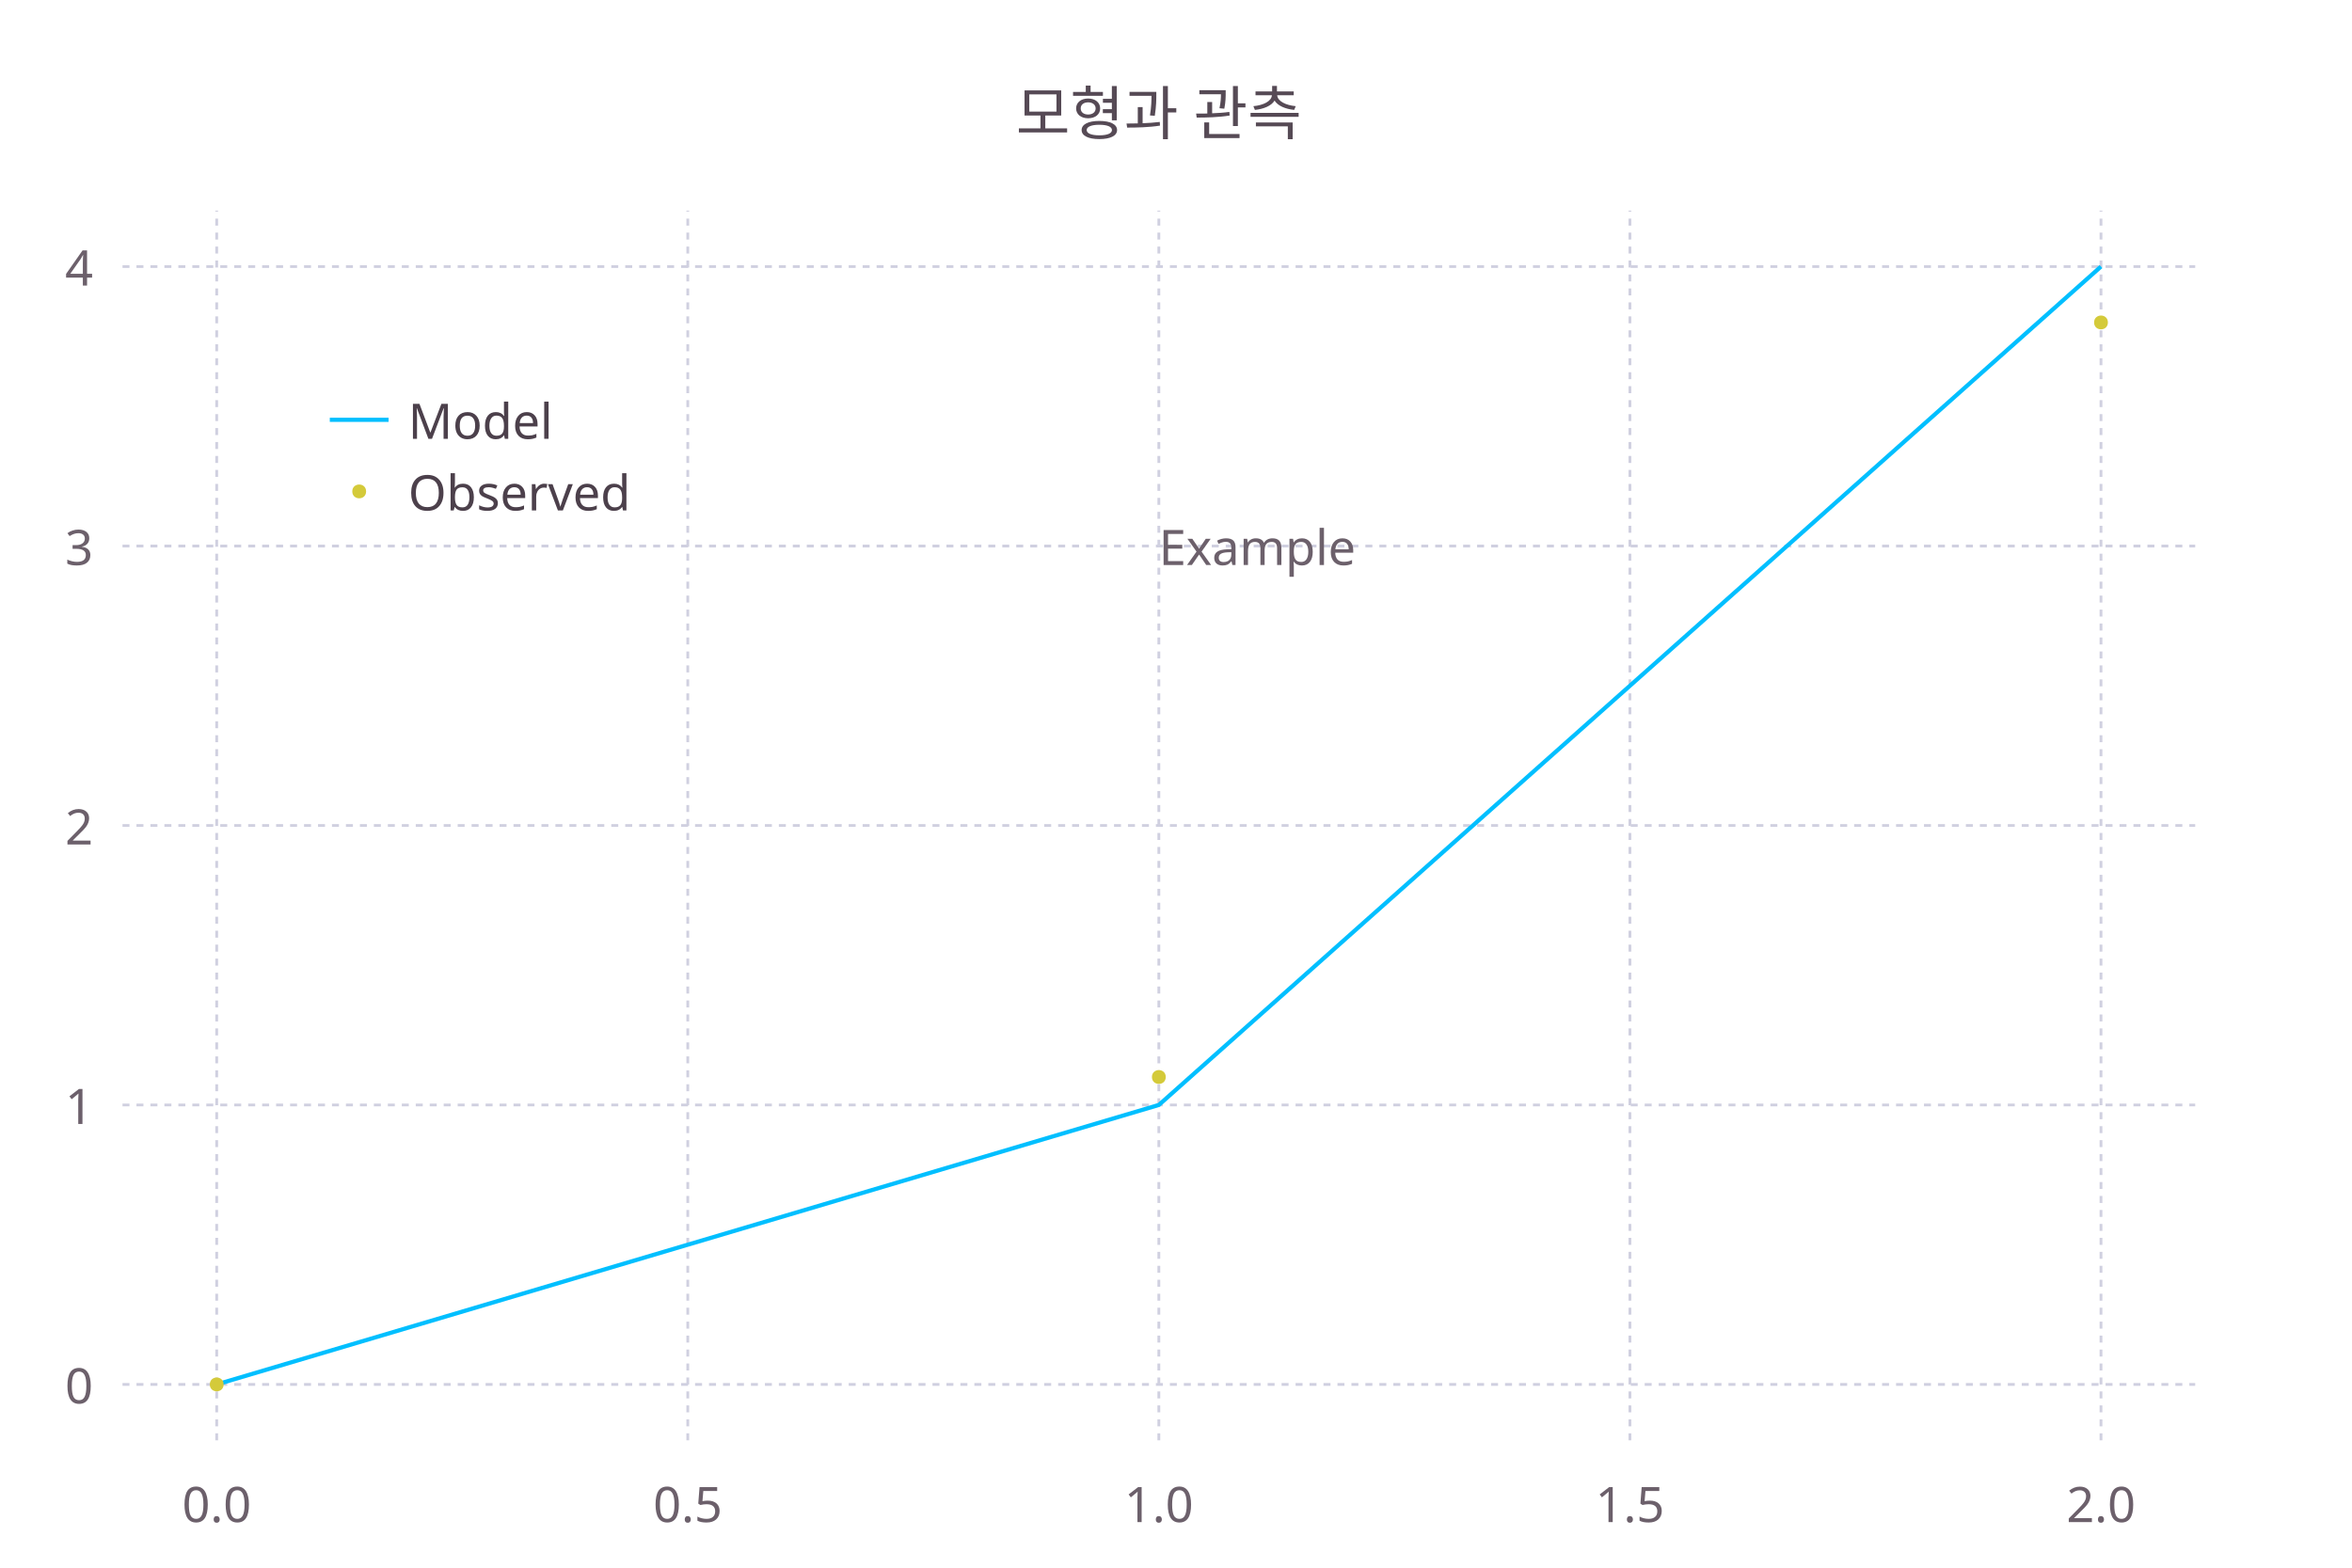
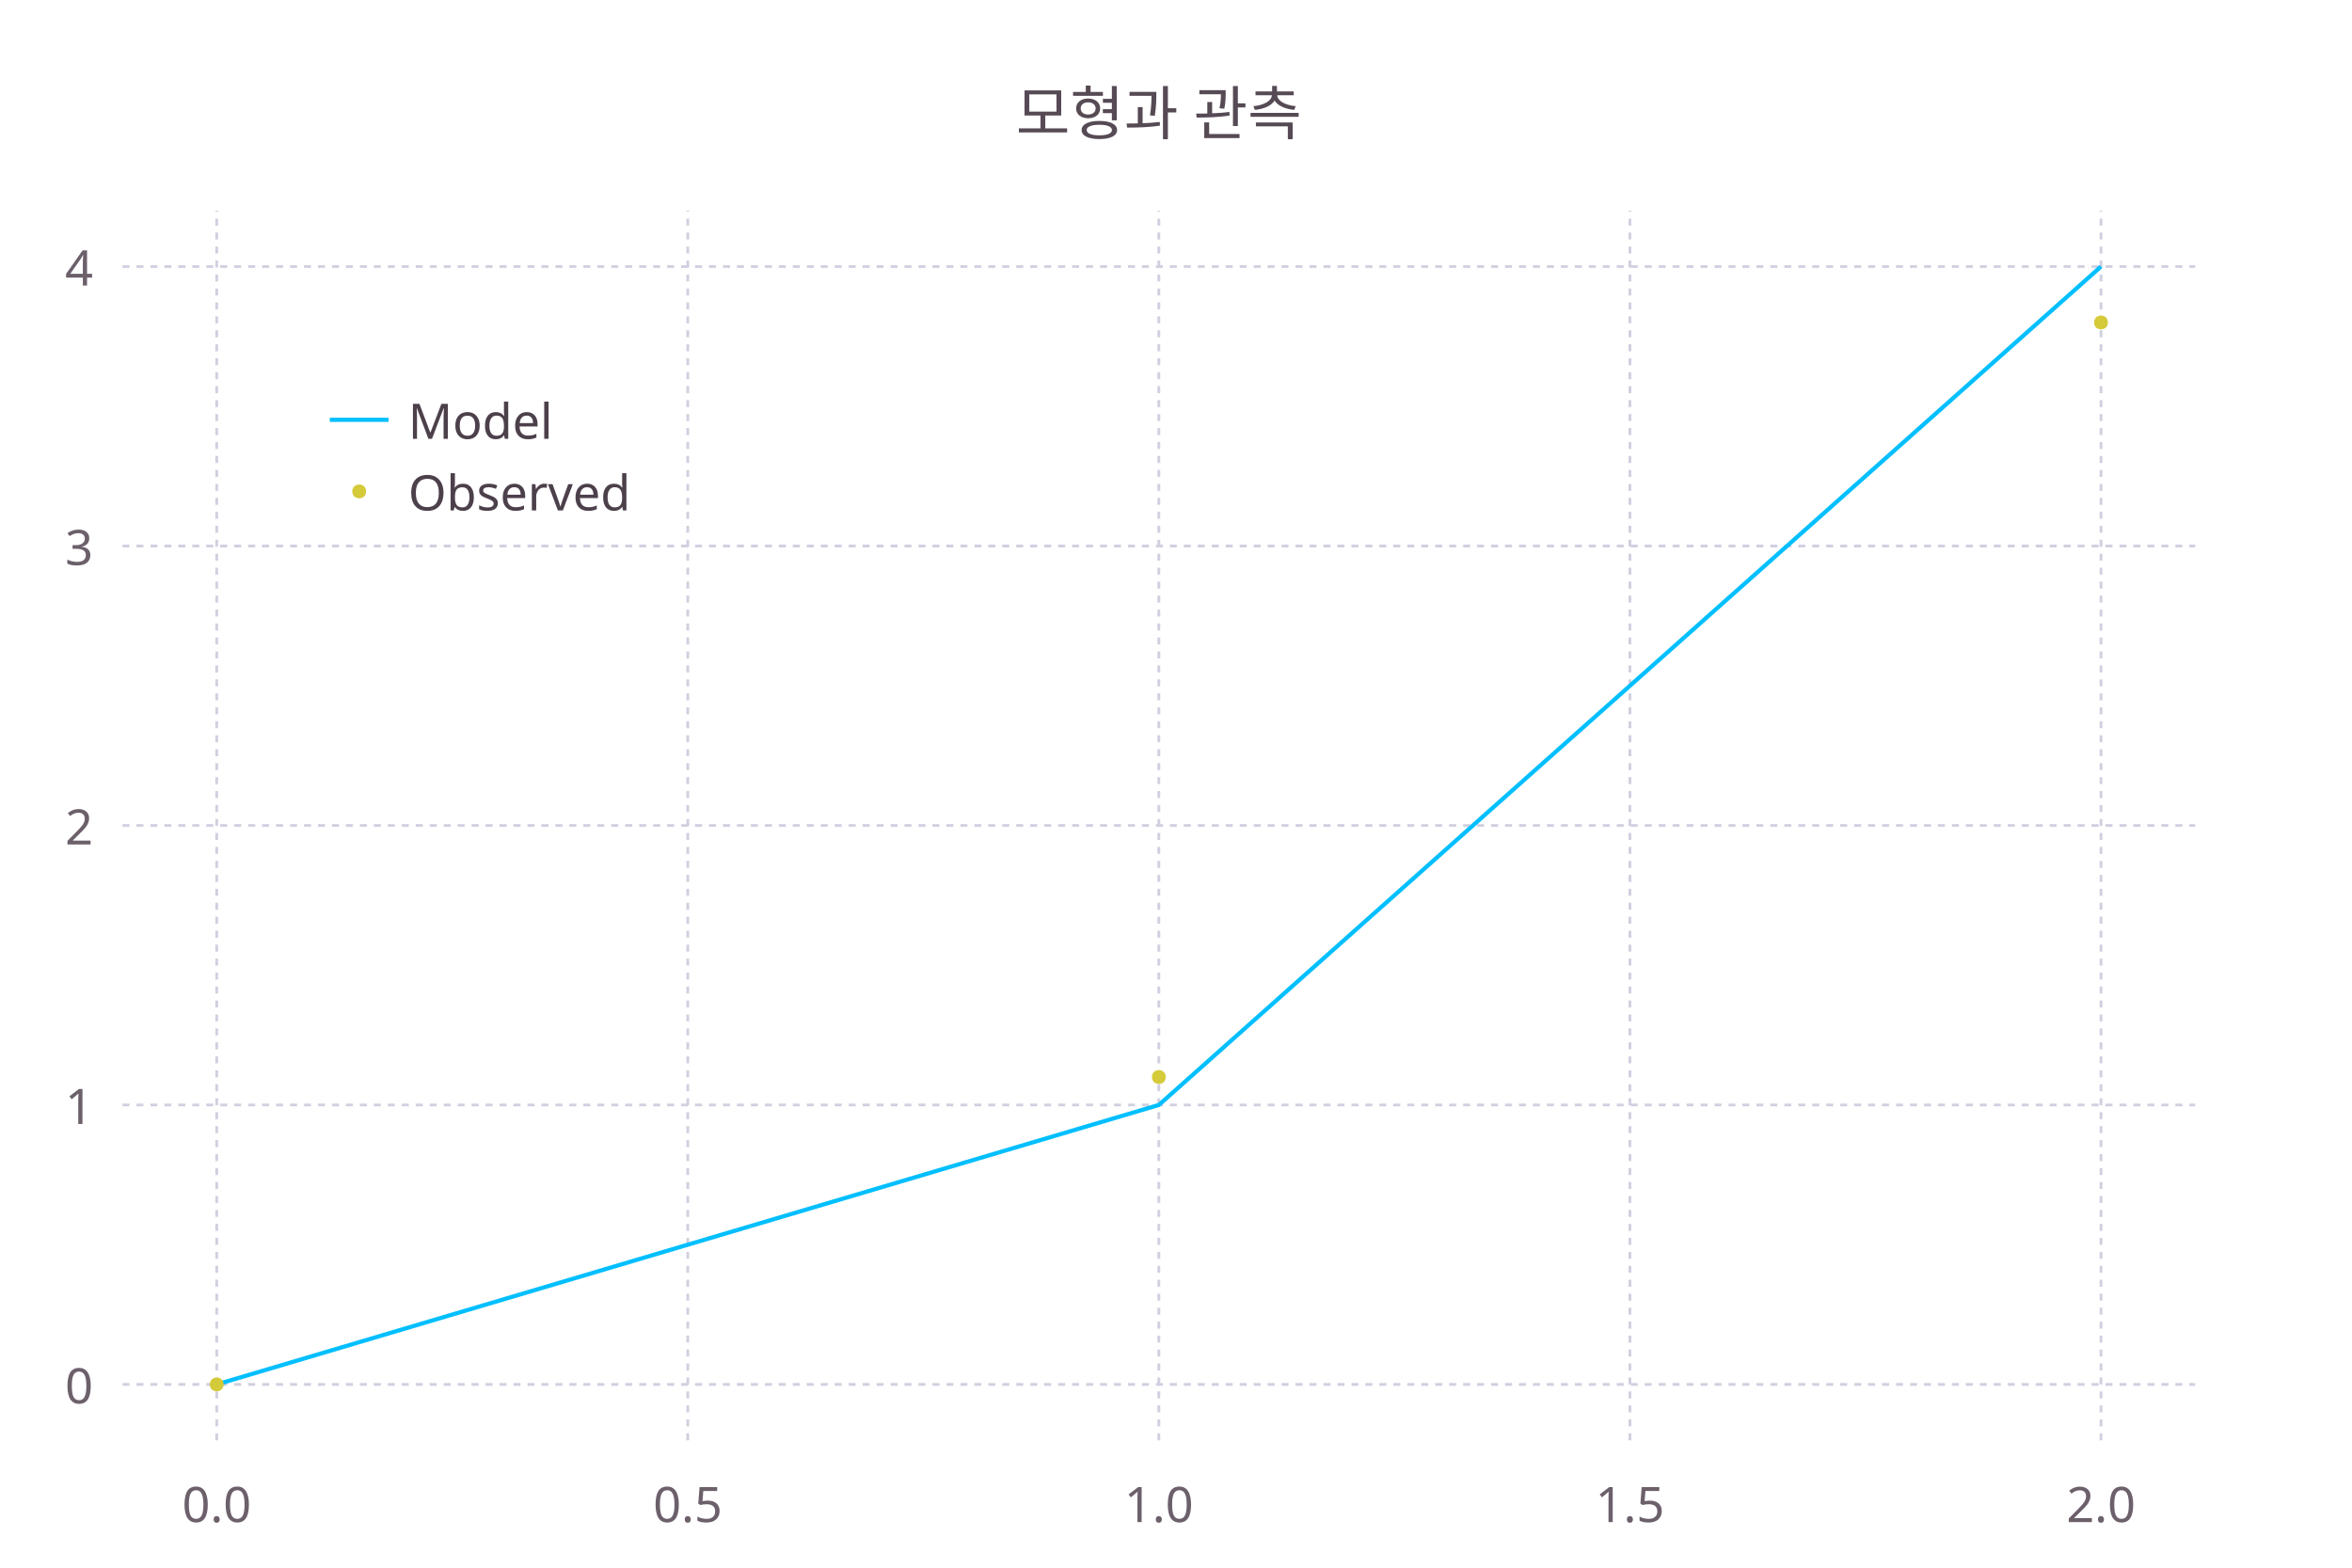
<svg xmlns="http://www.w3.org/2000/svg" xmlns:xlink="http://www.w3.org/1999/xlink" width="480" height="320" viewBox="0 0 480 320">
  <defs>
    <g>
-       <g id="glyph-0-0-c5d36ac5">
+       <g id="glyph-0-0-af7942a4">
        <path d="M 5.234 -3.578 C 5.234 -2.336 5.035 -1.414 4.641 -0.812 C 4.242 -0.207 3.648 0.094 2.859 0.094 C 2.078 0.094 1.484 -0.211 1.078 -0.828 C 0.68 -1.453 0.484 -2.367 0.484 -3.578 C 0.484 -4.816 0.676 -5.738 1.062 -6.344 C 1.445 -6.945 2.047 -7.25 2.859 -7.25 C 3.629 -7.25 4.219 -6.938 4.625 -6.312 C 5.031 -5.688 5.234 -4.773 5.234 -3.578 Z M 1.375 -3.578 C 1.375 -2.547 1.488 -1.801 1.719 -1.344 C 1.957 -0.883 2.336 -0.656 2.859 -0.656 C 3.379 -0.656 3.754 -0.891 3.984 -1.359 C 4.223 -1.828 4.344 -2.566 4.344 -3.578 C 4.344 -4.578 4.223 -5.312 3.984 -5.781 C 3.754 -6.258 3.379 -6.5 2.859 -6.5 C 2.336 -6.5 1.957 -6.266 1.719 -5.797 C 1.488 -5.336 1.375 -4.598 1.375 -3.578 Z M 1.375 -3.578 " />
      </g>
-       <g id="glyph-0-1-c5d36ac5">
+       <g id="glyph-0-1-af7942a4">
        <path d="M 0.719 -0.547 C 0.719 -0.754 0.77 -0.914 0.875 -1.031 C 0.977 -1.156 1.129 -1.219 1.328 -1.219 C 1.523 -1.219 1.676 -1.156 1.781 -1.031 C 1.895 -0.914 1.953 -0.754 1.953 -0.547 C 1.953 -0.328 1.895 -0.156 1.781 -0.031 C 1.676 0.082 1.523 0.141 1.328 0.141 C 1.141 0.141 0.988 0.082 0.875 -0.031 C 0.77 -0.156 0.719 -0.328 0.719 -0.547 Z M 0.719 -0.547 " />
      </g>
-       <g id="glyph-0-2-c5d36ac5">
+       <g id="glyph-0-2-af7942a4">
        <path d="M 2.75 -4.375 C 3.5 -4.375 4.086 -4.188 4.516 -3.812 C 4.941 -3.438 5.156 -2.926 5.156 -2.281 C 5.156 -1.539 4.914 -0.957 4.438 -0.531 C 3.969 -0.113 3.316 0.094 2.484 0.094 C 1.68 0.094 1.062 -0.031 0.625 -0.281 L 0.625 -1.125 C 0.863 -0.977 1.148 -0.863 1.484 -0.781 C 1.828 -0.695 2.16 -0.656 2.484 -0.656 C 3.047 -0.656 3.477 -0.785 3.781 -1.047 C 4.094 -1.316 4.25 -1.695 4.25 -2.188 C 4.25 -3.156 3.656 -3.641 2.469 -3.641 C 2.082 -3.641 1.672 -3.586 1.234 -3.484 L 0.797 -3.766 L 1.062 -7.141 L 4.656 -7.141 L 4.656 -6.344 L 1.828 -6.344 L 1.656 -4.266 C 2.031 -4.336 2.395 -4.375 2.75 -4.375 Z M 2.75 -4.375 " />
      </g>
-       <g id="glyph-0-3-c5d36ac5">
+       <g id="glyph-0-3-af7942a4">
        <path d="M 3.547 0 L 2.688 0 L 2.688 -4.984 C 2.688 -5.43 2.703 -5.844 2.734 -6.219 C 2.641 -6.125 2.539 -6.035 2.438 -5.953 C 2.102 -5.672 1.738 -5.367 1.344 -5.047 L 0.891 -5.641 L 2.828 -7.141 L 3.547 -7.141 Z M 3.547 0 " />
      </g>
-       <g id="glyph-0-4-c5d36ac5">
+       <g id="glyph-0-4-af7942a4">
        <path d="M 5.203 0 L 0.484 0 L 0.484 -0.734 L 2.344 -2.625 C 2.906 -3.195 3.273 -3.602 3.453 -3.844 C 3.641 -4.082 3.781 -4.316 3.875 -4.547 C 3.969 -4.773 4.016 -5.02 4.016 -5.281 C 4.016 -5.664 3.898 -5.961 3.672 -6.172 C 3.441 -6.379 3.133 -6.484 2.75 -6.484 C 2.457 -6.484 2.18 -6.438 1.922 -6.344 C 1.66 -6.25 1.363 -6.07 1.031 -5.812 L 0.562 -6.406 C 1.227 -6.957 1.957 -7.234 2.75 -7.234 C 3.414 -7.234 3.941 -7.062 4.328 -6.719 C 4.711 -6.383 4.906 -5.926 4.906 -5.344 C 4.906 -5.031 4.848 -4.727 4.734 -4.438 C 4.629 -4.145 4.461 -3.848 4.234 -3.547 C 4.004 -3.242 3.617 -2.832 3.078 -2.312 L 1.594 -0.844 L 1.594 -0.797 L 5.203 -0.797 Z M 5.203 0 " />
      </g>
-       <g id="glyph-0-5-c5d36ac5">
+       <g id="glyph-0-5-af7942a4">
        <path d="M 4.938 -5.469 C 4.938 -5.008 4.805 -4.633 4.547 -4.344 C 4.297 -4.051 3.93 -3.859 3.453 -3.766 L 3.453 -3.719 C 4.023 -3.645 4.453 -3.461 4.734 -3.172 C 5.016 -2.879 5.156 -2.5 5.156 -2.031 C 5.156 -1.352 4.914 -0.828 4.438 -0.453 C 3.969 -0.086 3.289 0.094 2.406 0.094 C 2.031 0.094 1.68 0.066 1.359 0.016 C 1.047 -0.035 0.742 -0.133 0.453 -0.281 L 0.453 -1.109 C 0.754 -0.961 1.078 -0.848 1.422 -0.766 C 1.766 -0.68 2.098 -0.641 2.422 -0.641 C 3.629 -0.641 4.234 -1.109 4.234 -2.047 C 4.234 -2.891 3.566 -3.312 2.234 -3.312 L 1.531 -3.312 L 1.531 -4.062 L 2.234 -4.062 C 2.797 -4.062 3.234 -4.18 3.547 -4.422 C 3.867 -4.66 4.031 -4.988 4.031 -5.406 C 4.031 -5.75 3.914 -6.016 3.688 -6.203 C 3.457 -6.398 3.141 -6.5 2.734 -6.5 C 2.41 -6.5 2.113 -6.453 1.844 -6.359 C 1.582 -6.273 1.273 -6.125 0.922 -5.906 L 0.484 -6.5 C 0.773 -6.727 1.113 -6.906 1.5 -7.031 C 1.883 -7.164 2.289 -7.234 2.719 -7.234 C 3.414 -7.234 3.957 -7.078 4.344 -6.766 C 4.738 -6.453 4.938 -6.02 4.938 -5.469 Z M 4.938 -5.469 " />
      </g>
-       <g id="glyph-0-6-c5d36ac5">
+       <g id="glyph-0-6-af7942a4">
        <path d="M 5.516 -1.625 L 4.484 -1.625 L 4.484 0 L 3.625 0 L 3.625 -1.625 L 0.203 -1.625 L 0.203 -2.375 L 3.562 -7.172 L 4.484 -7.172 L 4.484 -2.406 L 5.516 -2.406 Z M 3.625 -2.406 L 3.625 -4.656 C 3.625 -5.102 3.645 -5.629 3.688 -6.234 L 3.641 -6.234 C 3.598 -6.148 3.531 -6.023 3.438 -5.859 C 3.352 -5.691 3.273 -5.555 3.203 -5.453 L 1.062 -2.406 Z M 3.625 -2.406 " />
      </g>
-       <g id="glyph-0-7-c5d36ac5">
+       <g id="glyph-0-7-af7942a4">
        <path d="M 4.125 0 L 1.766 -6.266 L 1.734 -6.266 C 1.773 -5.742 1.797 -5.098 1.797 -4.328 L 1.797 0 L 0.969 0 L 0.969 -7.141 L 2.297 -7.141 L 4.5 -1.297 L 4.547 -1.297 L 6.781 -7.141 L 8.094 -7.141 L 8.094 0 L 7.219 0 L 7.219 -4.391 C 7.219 -4.879 7.238 -5.5 7.281 -6.25 L 7.234 -6.25 L 4.859 0 Z M 4.125 0 " />
      </g>
-       <g id="glyph-0-8-c5d36ac5">
+       <g id="glyph-0-8-af7942a4">
        <path d="M 5.516 -2.688 C 5.516 -1.812 5.289 -1.129 4.844 -0.641 C 4.406 -0.148 3.797 0.094 3.016 0.094 C 2.523 0.094 2.094 -0.016 1.719 -0.234 C 1.344 -0.461 1.051 -0.785 0.844 -1.203 C 0.645 -1.629 0.547 -2.125 0.547 -2.688 C 0.547 -3.562 0.766 -4.238 1.203 -4.719 C 1.641 -5.207 2.254 -5.453 3.047 -5.453 C 3.797 -5.453 4.395 -5.203 4.844 -4.703 C 5.289 -4.211 5.516 -3.539 5.516 -2.688 Z M 1.453 -2.688 C 1.453 -2.02 1.582 -1.508 1.844 -1.156 C 2.113 -0.801 2.508 -0.625 3.031 -0.625 C 3.539 -0.625 3.926 -0.801 4.188 -1.156 C 4.457 -1.508 4.594 -2.02 4.594 -2.688 C 4.594 -3.363 4.457 -3.867 4.188 -4.203 C 3.926 -4.547 3.535 -4.719 3.016 -4.719 C 1.973 -4.719 1.453 -4.039 1.453 -2.688 Z M 1.453 -2.688 " />
      </g>
-       <g id="glyph-0-9-c5d36ac5">
+       <g id="glyph-0-9-af7942a4">
        <path d="M 2.75 0.094 C 2.051 0.094 1.508 -0.145 1.125 -0.625 C 0.738 -1.102 0.547 -1.785 0.547 -2.672 C 0.547 -3.547 0.738 -4.227 1.125 -4.719 C 1.508 -5.207 2.055 -5.453 2.766 -5.453 C 3.484 -5.453 4.035 -5.191 4.422 -4.672 L 4.484 -4.672 C 4.473 -4.734 4.457 -4.863 4.438 -5.062 C 4.426 -5.258 4.422 -5.391 4.422 -5.453 L 4.422 -7.594 L 5.297 -7.594 L 5.297 0 L 4.594 0 L 4.453 -0.719 L 4.422 -0.719 C 4.047 -0.176 3.488 0.094 2.75 0.094 Z M 2.891 -0.625 C 3.422 -0.625 3.805 -0.77 4.047 -1.062 C 4.297 -1.352 4.422 -1.832 4.422 -2.5 L 4.422 -2.656 C 4.422 -3.406 4.297 -3.938 4.047 -4.25 C 3.805 -4.57 3.414 -4.734 2.875 -4.734 C 2.426 -4.734 2.078 -4.551 1.828 -4.188 C 1.578 -3.832 1.453 -3.32 1.453 -2.656 C 1.453 -1.988 1.578 -1.484 1.828 -1.141 C 2.078 -0.797 2.43 -0.625 2.891 -0.625 Z M 2.891 -0.625 " />
      </g>
-       <g id="glyph-0-10-c5d36ac5">
+       <g id="glyph-0-10-af7942a4">
        <path d="M 3.125 0.094 C 2.32 0.094 1.691 -0.145 1.234 -0.625 C 0.773 -1.113 0.547 -1.785 0.547 -2.641 C 0.547 -3.504 0.758 -4.188 1.188 -4.688 C 1.613 -5.195 2.191 -5.453 2.922 -5.453 C 3.598 -5.453 4.133 -5.234 4.531 -4.797 C 4.926 -4.367 5.125 -3.785 5.125 -3.047 L 5.125 -2.516 L 1.453 -2.516 C 1.473 -1.898 1.629 -1.438 1.922 -1.125 C 2.211 -0.812 2.629 -0.656 3.172 -0.656 C 3.453 -0.656 3.723 -0.676 3.984 -0.719 C 4.242 -0.77 4.547 -0.867 4.891 -1.016 L 4.891 -0.25 C 4.586 -0.125 4.305 -0.035 4.047 0.016 C 3.785 0.066 3.477 0.094 3.125 0.094 Z M 2.906 -4.734 C 2.488 -4.734 2.156 -4.598 1.906 -4.328 C 1.664 -4.066 1.523 -3.691 1.484 -3.203 L 4.203 -3.203 C 4.203 -3.703 4.086 -4.082 3.859 -4.344 C 3.641 -4.602 3.32 -4.734 2.906 -4.734 Z M 2.906 -4.734 " />
      </g>
-       <g id="glyph-0-11-c5d36ac5">
+       <g id="glyph-0-11-af7942a4">
        <path d="M 1.734 0 L 0.844 0 L 0.844 -7.594 L 1.734 -7.594 Z M 1.734 0 " />
      </g>
-       <g id="glyph-0-12-c5d36ac5">
+       <g id="glyph-0-12-af7942a4">
        <path d="M 7.203 -3.578 C 7.203 -2.43 6.91 -1.531 6.328 -0.875 C 5.754 -0.227 4.945 0.094 3.906 0.094 C 2.852 0.094 2.039 -0.223 1.469 -0.859 C 0.895 -1.504 0.609 -2.414 0.609 -3.594 C 0.609 -4.75 0.895 -5.645 1.469 -6.281 C 2.039 -6.926 2.859 -7.25 3.922 -7.25 C 4.953 -7.25 5.754 -6.922 6.328 -6.266 C 6.91 -5.617 7.203 -4.723 7.203 -3.578 Z M 1.562 -3.578 C 1.562 -2.629 1.758 -1.906 2.156 -1.406 C 2.562 -0.914 3.145 -0.672 3.906 -0.672 C 4.676 -0.672 5.258 -0.914 5.656 -1.406 C 6.051 -1.895 6.25 -2.617 6.25 -3.578 C 6.25 -4.535 6.051 -5.254 5.656 -5.734 C 5.258 -6.211 4.68 -6.453 3.922 -6.453 C 3.148 -6.453 2.562 -6.207 2.156 -5.719 C 1.758 -5.227 1.562 -4.516 1.562 -3.578 Z M 1.562 -3.578 " />
      </g>
-       <g id="glyph-0-13-c5d36ac5">
+       <g id="glyph-0-13-af7942a4">
        <path d="M 3.391 -5.453 C 4.098 -5.453 4.641 -5.207 5.016 -4.719 C 5.398 -4.227 5.594 -3.551 5.594 -2.688 C 5.594 -1.801 5.395 -1.113 5 -0.625 C 4.613 -0.145 4.078 0.094 3.391 0.094 C 3.023 0.094 2.703 0.031 2.422 -0.094 C 2.141 -0.227 1.91 -0.422 1.734 -0.672 L 1.656 -0.672 C 1.562 -0.285 1.504 -0.062 1.484 0 L 0.844 0 L 0.844 -7.594 L 1.734 -7.594 L 1.734 -5.75 C 1.734 -5.383 1.719 -5.02 1.688 -4.656 L 1.734 -4.656 C 2.086 -5.188 2.641 -5.453 3.391 -5.453 Z M 3.25 -4.719 C 2.707 -4.719 2.316 -4.562 2.078 -4.25 C 1.848 -3.945 1.734 -3.43 1.734 -2.703 L 1.734 -2.672 C 1.734 -1.941 1.852 -1.414 2.094 -1.094 C 2.332 -0.781 2.723 -0.625 3.266 -0.625 C 3.742 -0.625 4.098 -0.801 4.328 -1.156 C 4.566 -1.508 4.688 -2.02 4.688 -2.688 C 4.688 -3.363 4.566 -3.867 4.328 -4.203 C 4.098 -4.547 3.738 -4.719 3.25 -4.719 Z M 3.25 -4.719 " />
      </g>
-       <g id="glyph-0-14-c5d36ac5">
+       <g id="glyph-0-14-af7942a4">
        <path d="M 4.344 -1.484 C 4.344 -0.984 4.156 -0.594 3.781 -0.312 C 3.406 -0.039 2.879 0.094 2.203 0.094 C 1.492 0.094 0.93 -0.016 0.516 -0.234 L 0.516 -1.047 C 1.109 -0.754 1.676 -0.609 2.219 -0.609 C 2.664 -0.609 2.988 -0.68 3.188 -0.828 C 3.383 -0.973 3.484 -1.164 3.484 -1.406 C 3.484 -1.613 3.383 -1.789 3.188 -1.938 C 3 -2.082 2.66 -2.25 2.172 -2.438 C 1.66 -2.633 1.301 -2.801 1.094 -2.938 C 0.895 -3.082 0.75 -3.238 0.656 -3.406 C 0.562 -3.582 0.516 -3.789 0.516 -4.031 C 0.516 -4.477 0.691 -4.828 1.047 -5.078 C 1.398 -5.328 1.891 -5.453 2.516 -5.453 C 3.129 -5.453 3.703 -5.332 4.234 -5.094 L 3.938 -4.406 C 3.383 -4.625 2.895 -4.734 2.469 -4.734 C 2.102 -4.734 1.82 -4.676 1.625 -4.562 C 1.438 -4.445 1.344 -4.289 1.344 -4.094 C 1.344 -3.895 1.426 -3.727 1.594 -3.594 C 1.758 -3.469 2.141 -3.297 2.734 -3.078 C 3.18 -2.91 3.508 -2.754 3.719 -2.609 C 3.926 -2.461 4.082 -2.301 4.188 -2.125 C 4.289 -1.945 4.344 -1.734 4.344 -1.484 Z M 4.344 -1.484 " />
      </g>
-       <g id="glyph-0-15-c5d36ac5">
+       <g id="glyph-0-15-af7942a4">
        <path d="M 3.344 -5.453 C 3.582 -5.453 3.797 -5.438 3.984 -5.406 L 3.875 -4.594 C 3.676 -4.633 3.484 -4.656 3.297 -4.656 C 3.004 -4.656 2.738 -4.578 2.5 -4.422 C 2.258 -4.266 2.07 -4.047 1.938 -3.766 C 1.801 -3.492 1.734 -3.191 1.734 -2.859 L 1.734 0 L 0.844 0 L 0.844 -5.359 L 1.578 -5.359 L 1.672 -4.375 L 1.703 -4.375 C 1.91 -4.727 2.156 -4.992 2.438 -5.172 C 2.719 -5.359 3.02 -5.453 3.344 -5.453 Z M 3.344 -5.453 " />
      </g>
-       <g id="glyph-0-16-c5d36ac5">
+       <g id="glyph-0-16-af7942a4">
        <path d="M 2.031 0 L 0 -5.359 L 0.938 -5.359 L 2.078 -2.203 C 2.305 -1.566 2.453 -1.094 2.516 -0.781 L 2.547 -0.781 C 2.555 -0.82 2.566 -0.867 2.578 -0.922 C 2.598 -0.973 2.617 -1.031 2.641 -1.094 C 2.66 -1.164 2.781 -1.535 3 -2.203 L 4.141 -5.359 L 5.078 -5.359 L 3.047 0 Z M 2.031 0 " />
      </g>
-       <g id="glyph-1-0-c5d36ac5">
+       <g id="glyph-1-0-af7942a4">
        <path d="M 8.266 -8.219 L 8.266 -4.703 L 2.719 -4.703 L 2.719 -8.219 Z M 1.75 -9.031 L 1.75 -3.906 L 5 -3.906 L 5 -1.281 L 0.594 -1.281 L 0.594 -0.453 L 10.438 -0.453 L 10.438 -1.281 L 5.984 -1.281 L 5.984 -3.906 L 9.234 -3.906 L 9.234 -9.031 Z M 1.75 -9.031 " />
      </g>
-       <g id="glyph-1-1-c5d36ac5">
+       <g id="glyph-1-1-af7942a4">
        <path d="M 3.688 -7.375 C 2.234 -7.375 1.234 -6.562 1.234 -5.359 C 1.234 -4.141 2.234 -3.344 3.688 -3.344 C 5.141 -3.344 6.141 -4.141 6.141 -5.359 C 6.141 -6.562 5.141 -7.375 3.688 -7.375 Z M 3.688 -6.594 C 4.594 -6.594 5.219 -6.109 5.219 -5.359 C 5.219 -4.594 4.594 -4.109 3.688 -4.109 C 2.766 -4.109 2.172 -4.594 2.172 -5.359 C 2.172 -6.109 2.766 -6.594 3.688 -6.594 Z M 5.969 -2.797 C 3.719 -2.797 2.359 -2.109 2.359 -0.938 C 2.359 0.234 3.719 0.906 5.969 0.906 C 8.219 0.906 9.594 0.234 9.594 -0.938 C 9.594 -2.109 8.219 -2.797 5.969 -2.797 Z M 5.969 -2.016 C 7.578 -2.016 8.547 -1.625 8.547 -0.938 C 8.547 -0.25 7.578 0.141 5.969 0.141 C 4.375 0.141 3.391 -0.25 3.391 -0.938 C 3.391 -1.625 4.375 -2.016 5.969 -2.016 Z M 8.531 -9.922 L 8.531 -7.312 L 6.703 -7.312 L 6.703 -6.5 L 8.531 -6.5 L 8.531 -5.203 L 6.688 -5.203 L 6.688 -4.391 L 8.531 -4.391 L 8.531 -2.922 L 9.531 -2.922 L 9.531 -9.922 Z M 3.203 -10.016 L 3.203 -8.719 L 0.609 -8.719 L 0.609 -7.922 L 6.703 -7.922 L 6.703 -8.719 L 4.188 -8.719 L 4.188 -10.016 Z M 3.203 -10.016 " />
      </g>
-       <g id="glyph-1-2-c5d36ac5">
+       <g id="glyph-1-2-af7942a4">
        <path d="M 1.094 -8.734 L 1.094 -7.922 L 5.578 -7.922 C 5.578 -7.047 5.562 -5.734 5.266 -3.922 L 6.25 -3.844 C 6.562 -5.844 6.562 -7.266 6.562 -8.141 L 6.562 -8.734 Z M 0.609 -1.438 C 2.531 -1.438 5.062 -1.484 7.312 -1.844 L 7.266 -2.594 C 6.156 -2.453 4.938 -2.375 3.766 -2.328 L 3.766 -5.625 L 2.781 -5.625 L 2.781 -2.297 L 0.484 -2.266 Z M 7.922 -9.922 L 7.922 0.938 L 8.922 0.938 L 8.922 -4.531 L 10.641 -4.531 L 10.641 -5.391 L 8.922 -5.391 L 8.922 -9.922 Z M 7.922 -9.922 " />
      </g>
-       <g id="glyph-1-3-c5d36ac5">
+       <g id="glyph-1-3-af7942a4">
        <path d="M 1.188 -9.078 L 1.188 -8.25 L 5.594 -8.25 C 5.594 -7.578 5.562 -6.656 5.297 -5.391 L 6.281 -5.297 C 6.562 -6.703 6.562 -7.797 6.562 -8.516 L 6.562 -9.078 Z M 0.641 -3.484 C 2.547 -3.484 5.141 -3.531 7.375 -3.906 L 7.312 -4.641 C 6.219 -4.484 4.984 -4.406 3.797 -4.359 L 3.797 -6.656 L 2.812 -6.656 L 2.812 -4.312 C 2 -4.297 1.219 -4.297 0.531 -4.297 Z M 8.047 -9.922 L 8.047 -1.75 L 9.047 -1.75 L 9.047 -5.562 L 10.594 -5.562 L 10.594 -6.391 L 9.047 -6.391 L 9.047 -9.922 Z M 2.188 -2.5 L 2.188 0.703 L 9.391 0.703 L 9.391 -0.125 L 3.188 -0.125 L 3.188 -2.5 Z M 2.188 -2.5 " />
      </g>
-       <g id="glyph-1-4-c5d36ac5">
+       <g id="glyph-1-4-af7942a4">
        <path d="M 0.594 -4.438 L 0.594 -3.641 L 10.406 -3.641 L 10.406 -4.438 Z M 1.688 -2.484 L 1.688 -1.688 L 8.203 -1.688 L 8.203 0.938 L 9.188 0.938 L 9.188 -2.484 Z M 1.609 -8.828 L 1.609 -8.047 L 4.953 -8.047 C 4.875 -6.828 3.234 -6 1.172 -5.812 L 1.484 -5.047 C 3.281 -5.234 4.844 -5.875 5.5 -6.953 C 6.156 -5.875 7.719 -5.234 9.5 -5.047 L 9.812 -5.812 C 7.766 -6 6.125 -6.828 6.031 -8.047 L 9.406 -8.047 L 9.406 -8.828 L 5.984 -8.828 L 5.984 -9.953 L 5 -9.953 L 5 -8.828 Z M 1.609 -8.828 " />
      </g>
-       <g id="glyph-2-0-c5d36ac5">
+       <g id="glyph-2-0-af7942a4">
</g>
-       <g id="glyph-3-0-c5d36ac5">
-         <path d="M 4.969 0 L 0.969 0 L 0.969 -7.141 L 4.969 -7.141 L 4.969 -6.344 L 1.875 -6.344 L 1.875 -4.125 L 4.781 -4.125 L 4.781 -3.344 L 1.875 -3.344 L 1.875 -0.797 L 4.969 -0.797 Z M 4.969 0 " />
-       </g>
-       <g id="glyph-3-1-c5d36ac5">
-         <path d="M 2.125 -2.734 L 0.266 -5.359 L 1.266 -5.359 L 2.656 -3.344 L 4.016 -5.359 L 5.016 -5.359 L 3.156 -2.734 L 5.109 0 L 4.109 0 L 2.656 -2.141 L 1.172 0 L 0.188 0 Z M 2.125 -2.734 " />
-       </g>
-       <g id="glyph-3-2-c5d36ac5">
-         <path d="M 4.156 0 L 3.984 -0.766 L 3.953 -0.766 C 3.68 -0.43 3.41 -0.203 3.141 -0.078 C 2.879 0.035 2.551 0.094 2.156 0.094 C 1.625 0.094 1.207 -0.039 0.906 -0.312 C 0.602 -0.594 0.453 -0.984 0.453 -1.484 C 0.453 -2.578 1.312 -3.148 3.031 -3.203 L 3.938 -3.234 L 3.938 -3.547 C 3.938 -3.953 3.848 -4.25 3.672 -4.438 C 3.492 -4.633 3.211 -4.734 2.828 -4.734 C 2.547 -4.734 2.281 -4.691 2.031 -4.609 C 1.781 -4.523 1.539 -4.43 1.312 -4.328 L 1.047 -4.984 C 1.316 -5.129 1.609 -5.242 1.922 -5.328 C 2.242 -5.41 2.562 -5.453 2.875 -5.453 C 3.531 -5.453 4.016 -5.305 4.328 -5.016 C 4.641 -4.734 4.797 -4.281 4.797 -3.656 L 4.797 0 Z M 2.344 -0.609 C 2.844 -0.609 3.234 -0.738 3.516 -1 C 3.797 -1.27 3.938 -1.648 3.938 -2.141 L 3.938 -2.625 L 3.141 -2.594 C 2.523 -2.562 2.078 -2.457 1.797 -2.281 C 1.516 -2.113 1.375 -1.848 1.375 -1.484 C 1.375 -1.203 1.457 -0.984 1.625 -0.828 C 1.801 -0.68 2.039 -0.609 2.344 -0.609 Z M 2.344 -0.609 " />
-       </g>
-       <g id="glyph-3-3-c5d36ac5">
-         <path d="M 7.672 0 L 7.672 -3.453 C 7.672 -4.297 7.305 -4.719 6.578 -4.719 C 6.078 -4.719 5.707 -4.57 5.469 -4.281 C 5.238 -4 5.125 -3.555 5.125 -2.953 L 5.125 0 L 4.266 0 L 4.266 -3.453 C 4.266 -3.879 4.172 -4.195 3.984 -4.406 C 3.805 -4.613 3.531 -4.719 3.156 -4.719 C 2.664 -4.719 2.305 -4.566 2.078 -4.266 C 1.848 -3.961 1.734 -3.469 1.734 -2.781 L 1.734 0 L 0.844 0 L 0.844 -5.359 L 1.562 -5.359 L 1.688 -4.625 L 1.734 -4.625 C 1.891 -4.883 2.102 -5.086 2.375 -5.234 C 2.656 -5.379 2.973 -5.453 3.328 -5.453 C 4.16 -5.453 4.707 -5.156 4.969 -4.562 L 5.016 -4.562 C 5.18 -4.844 5.41 -5.062 5.703 -5.219 C 6.004 -5.375 6.348 -5.453 6.734 -5.453 C 7.336 -5.453 7.789 -5.297 8.094 -4.984 C 8.395 -4.672 8.547 -4.172 8.547 -3.484 L 8.547 0 Z M 7.672 0 " />
-       </g>
-       <g id="glyph-3-4-c5d36ac5">
-         <path d="M 3.391 0.094 C 2.672 0.094 2.117 -0.16 1.734 -0.672 L 1.672 -0.672 L 1.688 -0.484 C 1.719 -0.223 1.734 0.004 1.734 0.203 L 1.734 2.406 L 0.844 2.406 L 0.844 -5.359 L 1.578 -5.359 L 1.688 -4.625 L 1.734 -4.625 C 1.941 -4.914 2.18 -5.125 2.453 -5.25 C 2.723 -5.383 3.039 -5.453 3.406 -5.453 C 4.094 -5.453 4.629 -5.211 5.016 -4.734 C 5.398 -4.254 5.594 -3.57 5.594 -2.688 C 5.594 -1.812 5.398 -1.129 5.016 -0.641 C 4.629 -0.148 4.086 0.094 3.391 0.094 Z M 3.25 -4.719 C 2.719 -4.719 2.332 -4.566 2.094 -4.266 C 1.852 -3.973 1.734 -3.504 1.734 -2.859 L 1.734 -2.688 C 1.734 -1.969 1.852 -1.441 2.094 -1.109 C 2.332 -0.785 2.723 -0.625 3.266 -0.625 C 3.711 -0.625 4.062 -0.805 4.312 -1.172 C 4.562 -1.535 4.688 -2.047 4.688 -2.703 C 4.688 -3.359 4.562 -3.859 4.312 -4.203 C 4.062 -4.547 3.707 -4.719 3.25 -4.719 Z M 3.25 -4.719 " />
-       </g>
-       <g id="glyph-3-5-c5d36ac5">
-         <path d="M 1.734 0 L 0.844 0 L 0.844 -7.594 L 1.734 -7.594 Z M 1.734 0 " />
-       </g>
-       <g id="glyph-4-0-c5d36ac5">
-         <path d="M 3.125 0.094 C 2.32 0.094 1.691 -0.145 1.234 -0.625 C 0.773 -1.113 0.547 -1.785 0.547 -2.641 C 0.547 -3.504 0.758 -4.188 1.188 -4.688 C 1.613 -5.195 2.191 -5.453 2.922 -5.453 C 3.598 -5.453 4.133 -5.234 4.531 -4.797 C 4.926 -4.367 5.125 -3.785 5.125 -3.047 L 5.125 -2.516 L 1.453 -2.516 C 1.473 -1.898 1.629 -1.438 1.922 -1.125 C 2.211 -0.812 2.629 -0.656 3.172 -0.656 C 3.453 -0.656 3.723 -0.676 3.984 -0.719 C 4.242 -0.77 4.547 -0.867 4.891 -1.016 L 4.891 -0.25 C 4.586 -0.125 4.305 -0.035 4.047 0.016 C 3.785 0.066 3.477 0.094 3.125 0.094 Z M 2.906 -4.734 C 2.488 -4.734 2.156 -4.598 1.906 -4.328 C 1.664 -4.066 1.523 -3.691 1.484 -3.203 L 4.203 -3.203 C 4.203 -3.703 4.086 -4.082 3.859 -4.344 C 3.641 -4.602 3.32 -4.734 2.906 -4.734 Z M 2.906 -4.734 " />
-       </g>
    </g>
  </defs>
  <rect x="-48" y="-32" width="576" height="384" fill="rgb(100%, 100%, 100%)" fill-opacity="1" />
  <path fill-rule="nonzero" fill="rgb(100%, 100%, 100%)" fill-opacity="1" d="M 25 294 L 448 294 L 448 43 L 25 43 Z M 25 294 " />
  <path fill="none" stroke-width="0.57" stroke-linecap="butt" stroke-linejoin="miter" stroke="rgb(81.569%, 81.569%, 87.843%)" stroke-opacity="1" stroke-dasharray="1.425 1.425" stroke-miterlimit="1.155" d="M 44.227 294 L 44.227 43 " />
  <path fill="none" stroke-width="0.57" stroke-linecap="butt" stroke-linejoin="miter" stroke="rgb(81.569%, 81.569%, 87.843%)" stroke-opacity="1" stroke-dasharray="1.425 1.425" stroke-miterlimit="1.155" d="M 140.363 294 L 140.363 43 " />
  <path fill="none" stroke-width="0.57" stroke-linecap="butt" stroke-linejoin="miter" stroke="rgb(81.569%, 81.569%, 87.843%)" stroke-opacity="1" stroke-dasharray="1.425 1.425" stroke-miterlimit="1.155" d="M 236.5 294 L 236.5 43 " />
  <path fill="none" stroke-width="0.57" stroke-linecap="butt" stroke-linejoin="miter" stroke="rgb(81.569%, 81.569%, 87.843%)" stroke-opacity="1" stroke-dasharray="1.425 1.425" stroke-miterlimit="1.155" d="M 332.637 294 L 332.637 43 " />
  <path fill="none" stroke-width="0.57" stroke-linecap="butt" stroke-linejoin="miter" stroke="rgb(81.569%, 81.569%, 87.843%)" stroke-opacity="1" stroke-dasharray="1.425 1.425" stroke-miterlimit="1.155" d="M 428.773 294 L 428.773 43 " />
  <path fill="none" stroke-width="0.57" stroke-linecap="butt" stroke-linejoin="miter" stroke="rgb(81.569%, 81.569%, 87.843%)" stroke-opacity="1" stroke-dasharray="1.425 1.425" stroke-miterlimit="1.155" d="M 25 282.59 L 448 282.59 " />
  <path fill="none" stroke-width="0.57" stroke-linecap="butt" stroke-linejoin="miter" stroke="rgb(81.569%, 81.569%, 87.843%)" stroke-opacity="1" stroke-dasharray="1.425 1.425" stroke-miterlimit="1.155" d="M 25 225.547 L 448 225.547 " />
  <path fill="none" stroke-width="0.57" stroke-linecap="butt" stroke-linejoin="miter" stroke="rgb(81.569%, 81.569%, 87.843%)" stroke-opacity="1" stroke-dasharray="1.425 1.425" stroke-miterlimit="1.155" d="M 25 168.5 L 448 168.5 " />
  <path fill="none" stroke-width="0.57" stroke-linecap="butt" stroke-linejoin="miter" stroke="rgb(81.569%, 81.569%, 87.843%)" stroke-opacity="1" stroke-dasharray="1.425 1.425" stroke-miterlimit="1.155" d="M 25 111.453 L 448 111.453 " />
  <path fill="none" stroke-width="0.57" stroke-linecap="butt" stroke-linejoin="miter" stroke="rgb(81.569%, 81.569%, 87.843%)" stroke-opacity="1" stroke-dasharray="1.425 1.425" stroke-miterlimit="1.155" d="M 25 54.41 L 448 54.41 " />
  <g fill="rgb(42.353%, 37.647%, 41.961%)" fill-opacity="1">
-     <use xlink:href="#glyph-0-0-c5d36ac5" x="37.169" y="310.688" />
-     <use xlink:href="#glyph-0-1-c5d36ac5" x="42.887" y="310.688" />
-     <use xlink:href="#glyph-0-0-c5d36ac5" x="45.568" y="310.688" />
+     <use xlink:href="#glyph-0-0-af7942a4" x="37.169" y="310.688" />
+     <use xlink:href="#glyph-0-1-af7942a4" x="42.887" y="310.688" />
+     <use xlink:href="#glyph-0-0-af7942a4" x="45.568" y="310.688" />
  </g>
  <g fill="rgb(42.353%, 37.647%, 41.961%)" fill-opacity="1">
-     <use xlink:href="#glyph-0-0-c5d36ac5" x="133.306" y="310.688" />
-     <use xlink:href="#glyph-0-1-c5d36ac5" x="139.023" y="310.688" />
-     <use xlink:href="#glyph-0-2-c5d36ac5" x="141.704" y="310.688" />
+     <use xlink:href="#glyph-0-0-af7942a4" x="133.306" y="310.688" />
+     <use xlink:href="#glyph-0-1-af7942a4" x="139.023" y="310.688" />
+     <use xlink:href="#glyph-0-2-af7942a4" x="141.704" y="310.688" />
  </g>
  <g fill="rgb(42.353%, 37.647%, 41.961%)" fill-opacity="1">
-     <use xlink:href="#glyph-0-3-c5d36ac5" x="229.442" y="310.688" />
-     <use xlink:href="#glyph-0-1-c5d36ac5" x="235.16" y="310.688" />
-     <use xlink:href="#glyph-0-0-c5d36ac5" x="237.84" y="310.688" />
+     <use xlink:href="#glyph-0-3-af7942a4" x="229.442" y="310.688" />
+     <use xlink:href="#glyph-0-1-af7942a4" x="235.16" y="310.688" />
+     <use xlink:href="#glyph-0-0-af7942a4" x="237.84" y="310.688" />
  </g>
  <g fill="rgb(42.353%, 37.647%, 41.961%)" fill-opacity="1">
-     <use xlink:href="#glyph-0-3-c5d36ac5" x="325.578" y="310.688" />
-     <use xlink:href="#glyph-0-1-c5d36ac5" x="331.296" y="310.688" />
-     <use xlink:href="#glyph-0-2-c5d36ac5" x="333.977" y="310.688" />
+     <use xlink:href="#glyph-0-3-af7942a4" x="325.578" y="310.688" />
+     <use xlink:href="#glyph-0-1-af7942a4" x="331.296" y="310.688" />
+     <use xlink:href="#glyph-0-2-af7942a4" x="333.977" y="310.688" />
  </g>
  <g fill="rgb(42.353%, 37.647%, 41.961%)" fill-opacity="1">
-     <use xlink:href="#glyph-0-4-c5d36ac5" x="421.715" y="310.688" />
-     <use xlink:href="#glyph-0-1-c5d36ac5" x="427.432" y="310.688" />
-     <use xlink:href="#glyph-0-0-c5d36ac5" x="430.113" y="310.688" />
+     <use xlink:href="#glyph-0-4-af7942a4" x="421.715" y="310.688" />
+     <use xlink:href="#glyph-0-1-af7942a4" x="427.432" y="310.688" />
+     <use xlink:href="#glyph-0-0-af7942a4" x="430.113" y="310.688" />
  </g>
  <g fill="rgb(42.353%, 37.647%, 41.961%)" fill-opacity="1">
-     <use xlink:href="#glyph-0-0-c5d36ac5" x="13.282" y="286.47" />
+     <use xlink:href="#glyph-0-0-af7942a4" x="13.282" y="286.47" />
  </g>
  <g fill="rgb(42.353%, 37.647%, 41.961%)" fill-opacity="1">
-     <use xlink:href="#glyph-0-3-c5d36ac5" x="13.282" y="229.425" />
+     <use xlink:href="#glyph-0-3-af7942a4" x="13.282" y="229.425" />
  </g>
  <g fill="rgb(42.353%, 37.647%, 41.961%)" fill-opacity="1">
-     <use xlink:href="#glyph-0-4-c5d36ac5" x="13.282" y="172.379" />
+     <use xlink:href="#glyph-0-4-af7942a4" x="13.282" y="172.379" />
  </g>
  <g fill="rgb(42.353%, 37.647%, 41.961%)" fill-opacity="1">
-     <use xlink:href="#glyph-0-5-c5d36ac5" x="13.282" y="115.334" />
+     <use xlink:href="#glyph-0-5-af7942a4" x="13.282" y="115.334" />
  </g>
  <g fill="rgb(42.353%, 37.647%, 41.961%)" fill-opacity="1">
-     <use xlink:href="#glyph-0-6-c5d36ac5" x="13.282" y="58.288" />
+     <use xlink:href="#glyph-0-6-af7942a4" x="13.282" y="58.288" />
  </g>
  <g fill="rgb(33.725%, 29.02%, 33.333%)" fill-opacity="1">
-     <use xlink:href="#glyph-1-0-c5d36ac5" x="207.341" y="27.484" />
-     <use xlink:href="#glyph-1-1-c5d36ac5" x="218.381" y="27.484" />
-     <use xlink:href="#glyph-1-2-c5d36ac5" x="229.421" y="27.484" />
+     <use xlink:href="#glyph-1-0-af7942a4" x="207.341" y="27.484" />
+     <use xlink:href="#glyph-1-1-af7942a4" x="218.381" y="27.484" />
+     <use xlink:href="#glyph-1-2-af7942a4" x="229.421" y="27.484" />
  </g>
  <g fill="rgb(33.725%, 29.02%, 33.333%)" fill-opacity="1">
-     <use xlink:href="#glyph-2-0-c5d36ac5" x="240.461" y="27.484" />
+     <use xlink:href="#glyph-2-0-af7942a4" x="240.461" y="27.484" />
  </g>
  <g fill="rgb(33.725%, 29.02%, 33.333%)" fill-opacity="1">
-     <use xlink:href="#glyph-1-3-c5d36ac5" x="243.579" y="27.484" />
-     <use xlink:href="#glyph-1-4-c5d36ac5" x="254.619" y="27.484" />
+     <use xlink:href="#glyph-1-3-af7942a4" x="243.579" y="27.484" />
+     <use xlink:href="#glyph-1-4-af7942a4" x="254.619" y="27.484" />
  </g>
  <path fill="none" stroke-width="0.85" stroke-linecap="butt" stroke-linejoin="miter" stroke="rgb(0%, 74.737%, 100%)" stroke-opacity="1" stroke-miterlimit="2" d="M 44.227 282.59 L 236.5 225.547 L 428.773 54.41 " />
  <path fill-rule="nonzero" fill="rgb(83.093%, 79.347%, 22.566%)" fill-opacity="1" d="M 45.637 282.59 C 45.637 280.711 42.816 280.711 42.816 282.59 C 42.816 284.473 45.637 284.473 45.637 282.59 Z M 45.637 282.59 " />
  <path fill-rule="nonzero" fill="rgb(83.093%, 79.347%, 22.566%)" fill-opacity="1" d="M 237.91 219.84 C 237.91 217.961 235.09 217.961 235.09 219.84 C 235.09 221.723 237.91 221.723 237.91 219.84 Z M 237.91 219.84 " />
  <path fill-rule="nonzero" fill="rgb(83.093%, 79.347%, 22.566%)" fill-opacity="1" d="M 430.184 65.816 C 430.184 63.938 427.363 63.938 427.363 65.816 C 427.363 67.699 430.184 67.699 430.184 65.816 Z M 430.184 65.816 " />
-   <g fill="rgb(42.353%, 37.647%, 41.961%)" fill-opacity="1">
-     <use xlink:href="#glyph-3-0-c5d36ac5" x="236.5" y="115.334" />
-     <use xlink:href="#glyph-3-1-c5d36ac5" x="242.061" y="115.334" />
-     <use xlink:href="#glyph-3-2-c5d36ac5" x="247.35" y="115.334" />
-     <use xlink:href="#glyph-3-3-c5d36ac5" x="252.96" y="115.334" />
-     <use xlink:href="#glyph-3-4-c5d36ac5" x="262.311" y="115.334" />
-     <use xlink:href="#glyph-3-5-c5d36ac5" x="268.463" y="115.334" />
-   </g>
-   <g fill="rgb(42.353%, 37.647%, 41.961%)" fill-opacity="1">
-     <use xlink:href="#glyph-4-0-c5d36ac5" x="271.041" y="115.334" />
-   </g>
  <path fill="none" stroke-width="0.85" stroke-linecap="butt" stroke-linejoin="miter" stroke="rgb(0%, 74.737%, 100%)" stroke-opacity="1" stroke-miterlimit="2" d="M 67.305 85.691 L 79.305 85.691 " />
  <path fill-rule="nonzero" fill="rgb(83.093%, 79.347%, 22.566%)" fill-opacity="1" d="M 74.715 100.309 C 74.715 98.43 71.895 98.43 71.895 100.309 C 71.895 102.188 74.715 102.188 74.715 100.309 Z M 74.715 100.309 " />
  <g fill="rgb(29.804%, 25.098%, 29.412%)" fill-opacity="1">
-     <use xlink:href="#glyph-0-7-c5d36ac5" x="83.305" y="89.57" />
-     <use xlink:href="#glyph-0-8-c5d36ac5" x="92.377" y="89.57" />
-     <use xlink:href="#glyph-0-9-c5d36ac5" x="98.427" y="89.57" />
-     <use xlink:href="#glyph-0-10-c5d36ac5" x="104.579" y="89.57" />
-     <use xlink:href="#glyph-0-11-c5d36ac5" x="110.219" y="89.57" />
+     <use xlink:href="#glyph-0-7-af7942a4" x="83.305" y="89.57" />
+     <use xlink:href="#glyph-0-8-af7942a4" x="92.377" y="89.57" />
+     <use xlink:href="#glyph-0-9-af7942a4" x="98.427" y="89.57" />
+     <use xlink:href="#glyph-0-10-af7942a4" x="104.579" y="89.57" />
+     <use xlink:href="#glyph-0-11-af7942a4" x="110.219" y="89.57" />
  </g>
  <g fill="rgb(29.804%, 25.098%, 29.412%)" fill-opacity="1">
-     <use xlink:href="#glyph-0-12-c5d36ac5" x="83.305" y="104.188" />
-     <use xlink:href="#glyph-0-13-c5d36ac5" x="91.112" y="104.188" />
-     <use xlink:href="#glyph-0-14-c5d36ac5" x="97.265" y="104.188" />
-     <use xlink:href="#glyph-0-10-c5d36ac5" x="102.055" y="104.188" />
-     <use xlink:href="#glyph-0-15-c5d36ac5" x="107.694" y="104.188" />
-     <use xlink:href="#glyph-0-16-c5d36ac5" x="111.825" y="104.188" />
-     <use xlink:href="#glyph-0-10-c5d36ac5" x="116.903" y="104.188" />
-     <use xlink:href="#glyph-0-9-c5d36ac5" x="122.543" y="104.188" />
+     <use xlink:href="#glyph-0-12-af7942a4" x="83.305" y="104.188" />
+     <use xlink:href="#glyph-0-13-af7942a4" x="91.112" y="104.188" />
+     <use xlink:href="#glyph-0-14-af7942a4" x="97.265" y="104.188" />
+     <use xlink:href="#glyph-0-10-af7942a4" x="102.055" y="104.188" />
+     <use xlink:href="#glyph-0-15-af7942a4" x="107.694" y="104.188" />
+     <use xlink:href="#glyph-0-16-af7942a4" x="111.825" y="104.188" />
+     <use xlink:href="#glyph-0-10-af7942a4" x="116.903" y="104.188" />
+     <use xlink:href="#glyph-0-9-af7942a4" x="122.543" y="104.188" />
  </g>
</svg>
